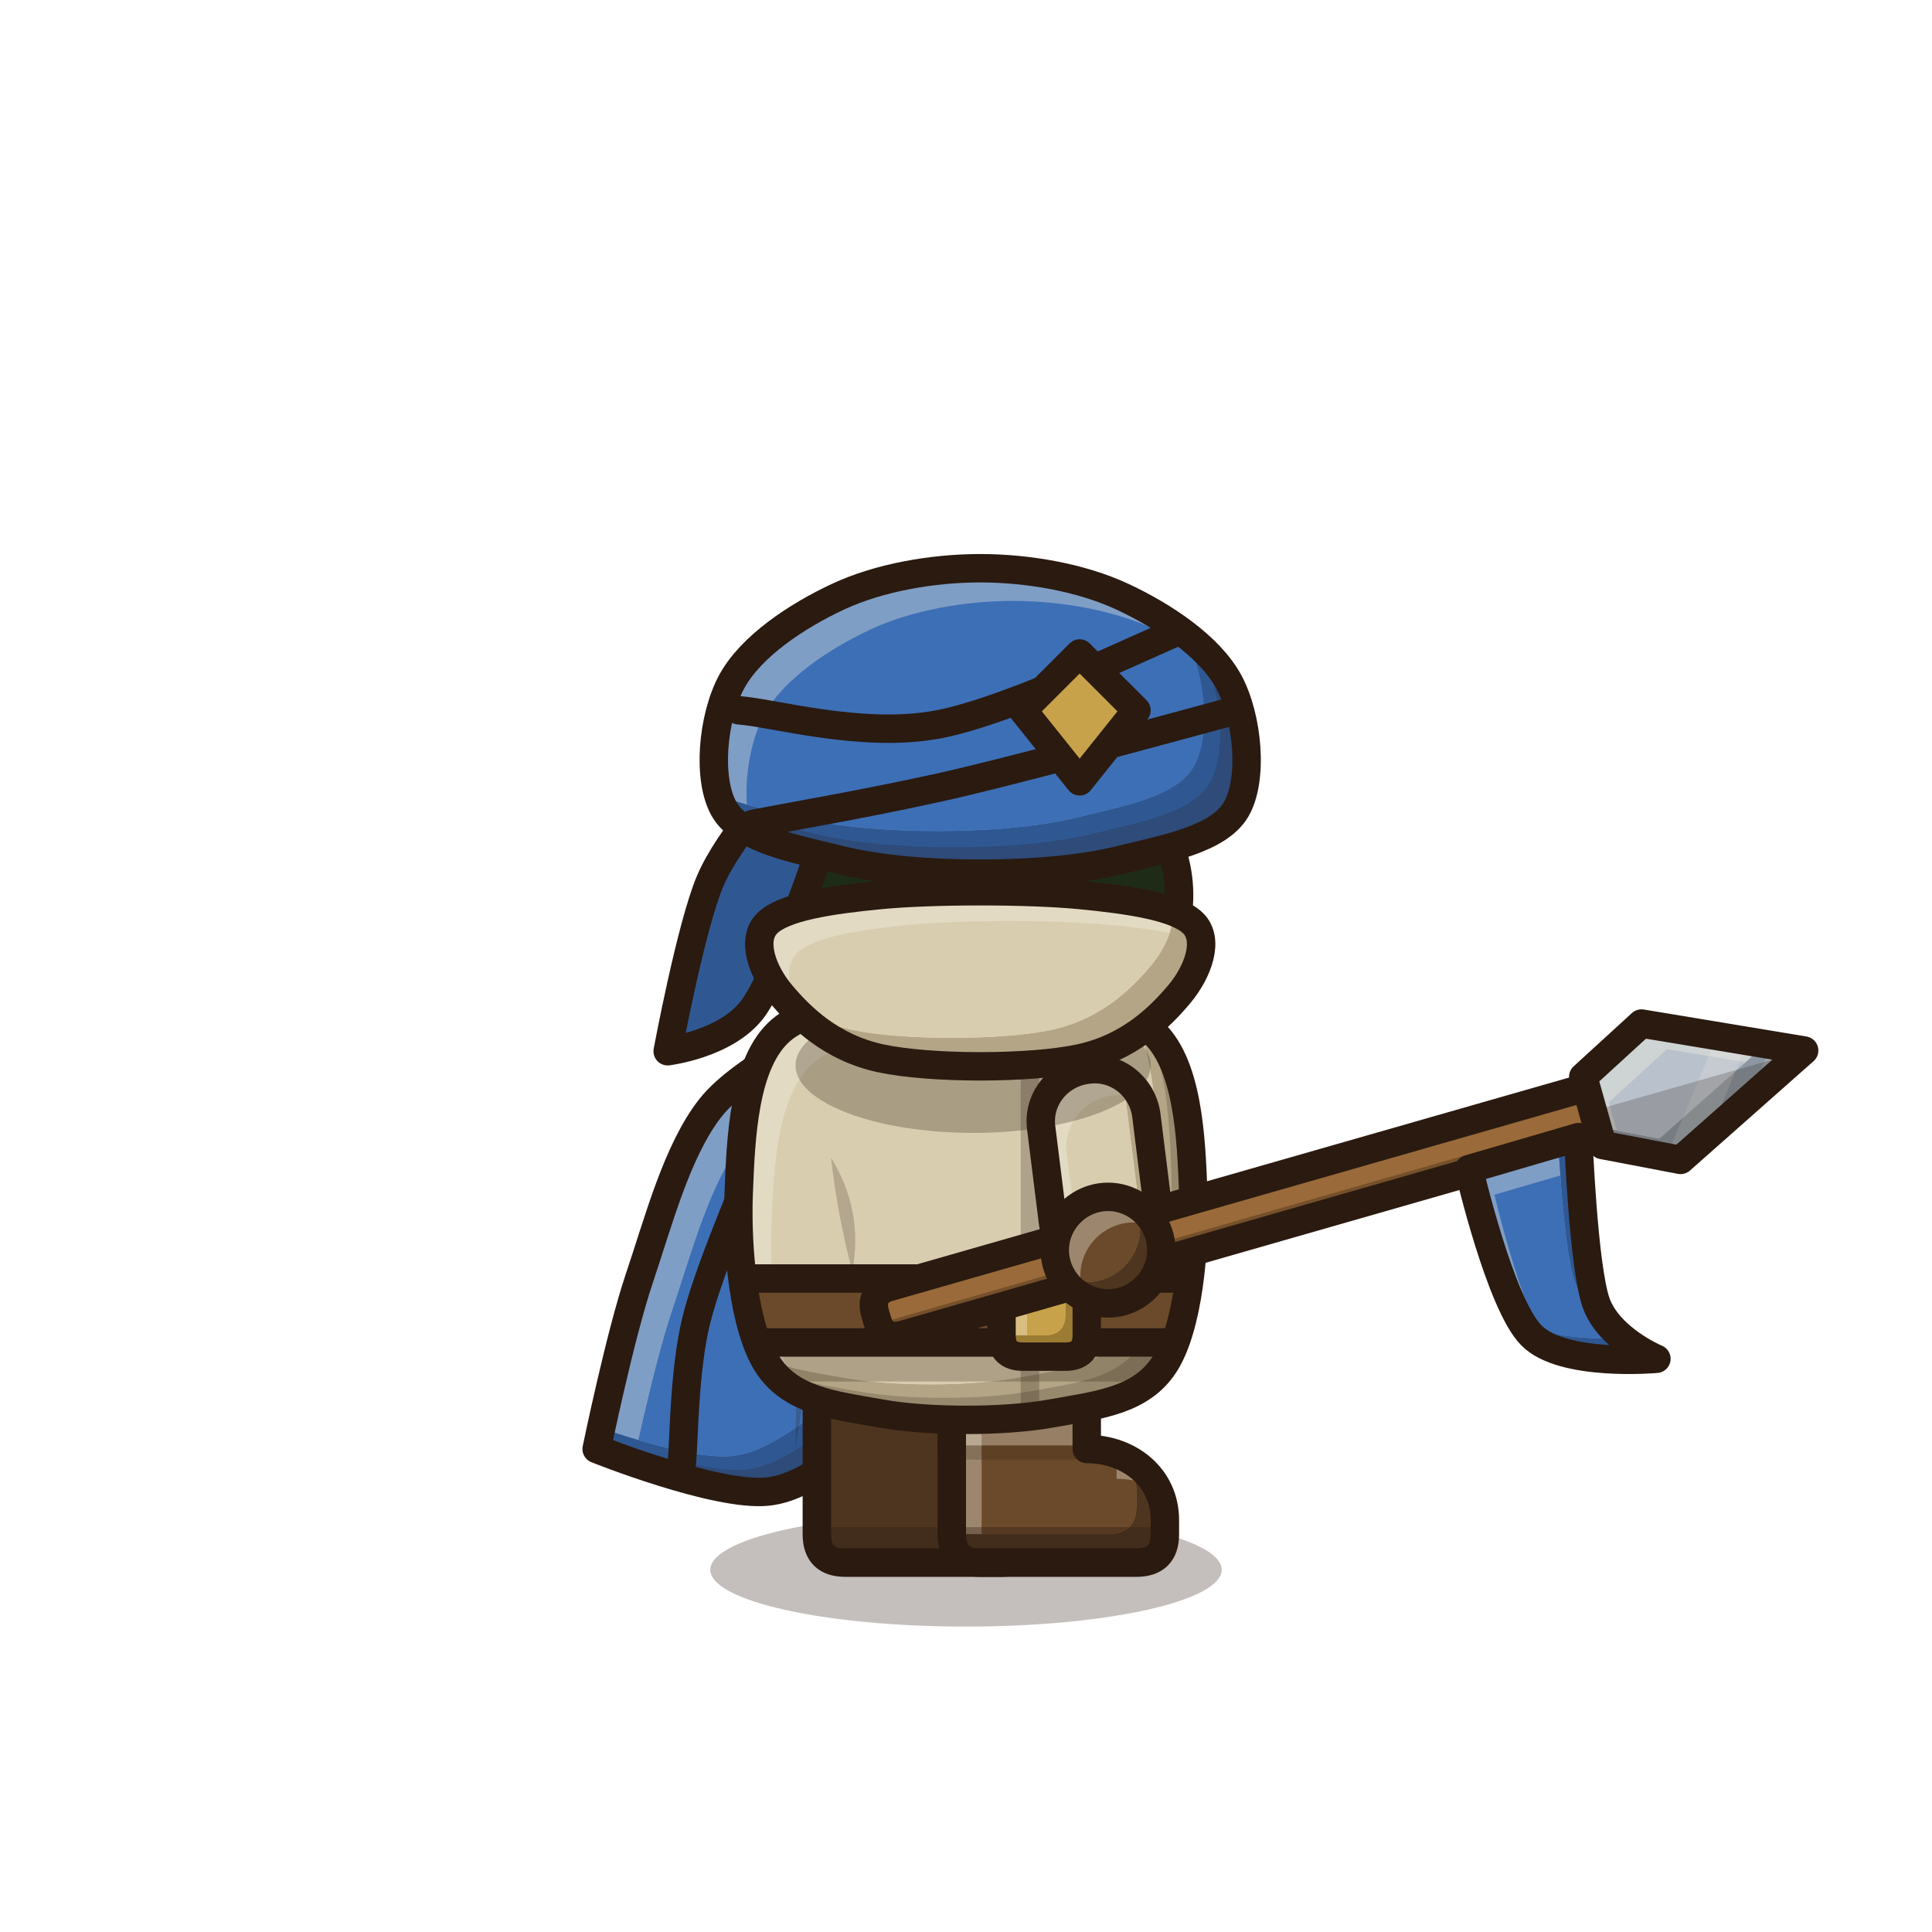
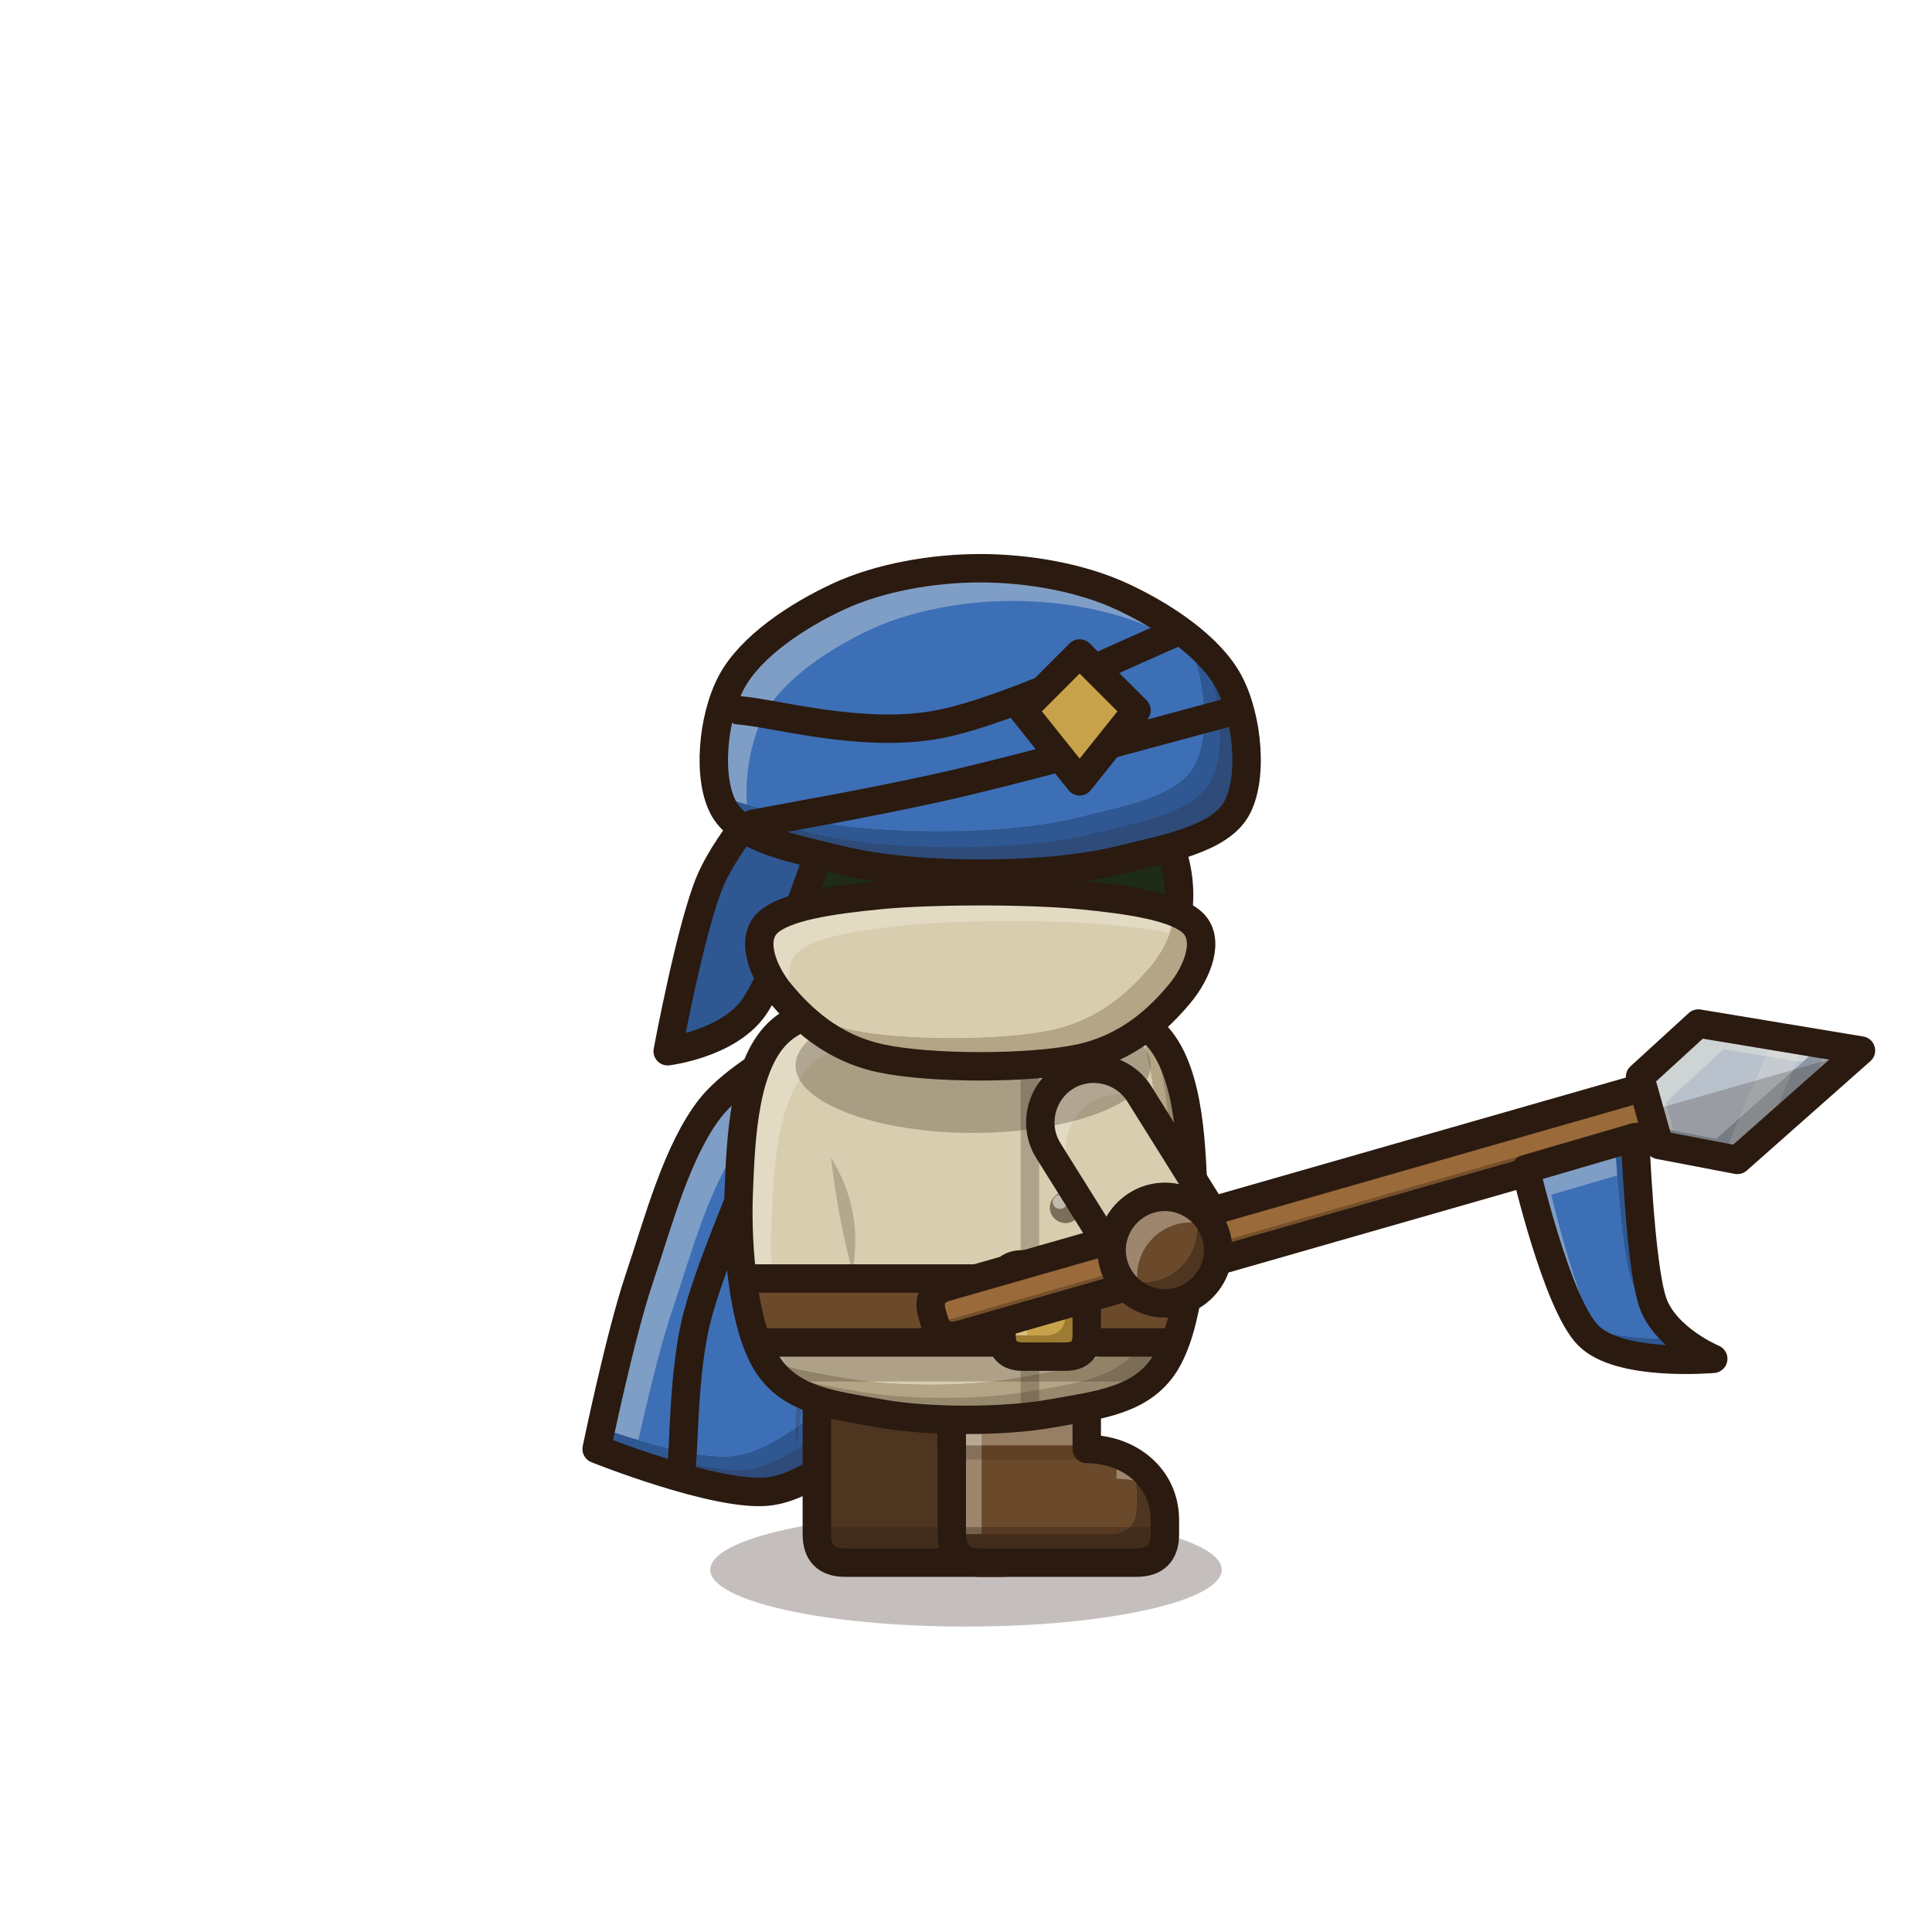
<svg xmlns="http://www.w3.org/2000/svg" id="lancer" width="272" height="272" viewBox="-40 -40 272 272">
  <g id="lancer-shadow-layer" transform="translate(96 180) rotate(0) scale(1 1) translate(-96 -180)">
    <path id="lancer-shadow-shadow" d="M 132 181 C 132 185.4 115.9 189 96 189 C 76.1 189 60 185.4 60 181 C 60 176.6 76.1 173 96 173 C 115.9 173 132 176.6 132 181 Z" fill="#2a1a10" opacity="0.28" />
  </g>
  <g id="lancer-sash-layer" transform="translate(94 106) rotate(0) scale(1 1) translate(-94 -106)">
    <defs>
      <path id="lancer-sash-cape-shape" d="M 78 104 L 112 104 C 112 104 109.3 121.7 108 132 C 106.7 142.3 104 166 104 166 C 104 166 94 159.3 88 160 C 82 160.7 75.3 169.3 68 170 C 60.7 170.7 44 164 44 164 C 44 164 47.3 148 50 140 C 52.7 132 55.3 122 60 116 C 64.7 110 78 104 78 104 Z" />
      <clipPath id="lancer-sash-cape-clip">
        <use href="#lancer-sash-cape-shape" />
      </clipPath>
      <clipPath id="lancer-sash-cape-lit-clip">
        <use href="#lancer-sash-cape-shape" transform="translate(-5 -5)" />
      </clipPath>
    </defs>
    <g id="lancer-sash-cape">
      <use id="lancer-sash-cape-shade" href="#lancer-sash-cape-shape" fill="#2f5893" />
      <g clip-path="url(#lancer-sash-cape-clip)">
        <use id="lancer-sash-cape-deep" href="#lancer-sash-cape-shape" fill="#2a1a10" opacity="0.2" />
        <use id="lancer-sash-cape-shade-over" href="#lancer-sash-cape-shape" transform="translate(-3.1 -3.1)" fill="#2f5893" />
        <use id="lancer-sash-cape-fill" href="#lancer-sash-cape-shape" transform="translate(-5 -5)" fill="#3d6fb6" />
        <g clip-path="url(#lancer-sash-cape-lit-clip)">
          <use id="lancer-sash-cape-lit" href="#lancer-sash-cape-shape" transform="translate(-5 -5)" fill="#f4f1e4" opacity="0.36" />
          <use id="lancer-sash-cape-fill-over" href="#lancer-sash-cape-shape" transform="translate(4.6 4.6)" fill="#3d6fb6" />
        </g>
        <path id="lancer-sash-billow" d="M 80 110 C 83.7 107 92 107.3 94 114 C 96 120.7 94.7 143 92 150 C 89.3 157 81.3 159 78 156 C 74.7 153 71.7 139.7 72 132 C 72.3 124.3 76.3 113 80 110 Z" fill="#f4f1e4" opacity="0.22" />
        <path id="lancer-sash-fold-b" d="M 96 116 Q 91.6 137.8 94 160 Q 95.7 138 96 116 Z" fill="#2a1a10" opacity="0.21" />
        <path id="lancer-sash-fold-c" d="M 78 118 Q 72 140.6 72 164 Q 75.6 141.1 78 118 Z" fill="#2a1a10" opacity="0.21" />
        <path id="lancer-sash-fold" d="M 66 124 C 64.7 127.7 59.7 139 58 146 C 56.3 153 56.3 162.7 56 166" fill="none" stroke="#2a1a10" stroke-width="4" stroke-linecap="round" stroke-linejoin="round" />
      </g>
      <use id="lancer-sash-cape-line" href="#lancer-sash-cape-shape" fill="none" stroke="#2a1a10" stroke-width="4" stroke-linecap="round" stroke-linejoin="round" />
    </g>
  </g>
  <g id="lancer-leg-back-layer" transform="translate(85 152) rotate(0) scale(1 1) translate(-85 -152)">
    <defs>
      <path id="lancer-leg-back-boot-shape" d="M 75 148 L 94 148 L 94 164 C 100 164 105 168 105 174 L 105 176 Q 105 180 101 180 L 79 180 Q 75 180 75 176 Z" />
      <clipPath id="lancer-leg-back-boot-clip">
        <use href="#lancer-leg-back-boot-shape" />
      </clipPath>
    </defs>
    <g id="lancer-leg-back-boot">
      <use id="lancer-leg-back-boot-fill" href="#lancer-leg-back-boot-shape" fill="#4e3520" />
      <g clip-path="url(#lancer-leg-back-boot-clip)">
        <path id="lancer-leg-back-sole" d="M 71 175 L 111 175 L 111 183 L 71 183 L 71 175 Z" fill="#2a1a10" opacity="0.35" />
      </g>
      <use id="lancer-leg-back-boot-line" href="#lancer-leg-back-boot-shape" fill="none" stroke="#2a1a10" stroke-width="4" stroke-linecap="round" stroke-linejoin="round" />
    </g>
  </g>
  <g id="lancer-leg-front-layer" transform="translate(104 152) rotate(0) scale(1 1) translate(-104 -152)">
    <defs>
      <path id="lancer-leg-front-boot-shape" d="M 94 148 L 113 148 L 113 164 C 119 164 124 168 124 174 L 124 176 Q 124 180 120 180 L 98 180 Q 94 180 94 176 Z" />
      <clipPath id="lancer-leg-front-boot-clip">
        <use href="#lancer-leg-front-boot-shape" />
      </clipPath>
      <clipPath id="lancer-leg-front-boot-lit-clip">
        <use href="#lancer-leg-front-boot-shape" transform="translate(-4 -4)" />
      </clipPath>
    </defs>
    <g id="lancer-leg-front-boot">
      <use id="lancer-leg-front-boot-shade" href="#lancer-leg-front-boot-shape" fill="#4e3520" />
      <g clip-path="url(#lancer-leg-front-boot-clip)">
        <use id="lancer-leg-front-boot-fill" href="#lancer-leg-front-boot-shape" transform="translate(-4 -4)" fill="#6b4a2b" />
        <g clip-path="url(#lancer-leg-front-boot-lit-clip)">
          <use id="lancer-leg-front-boot-lit" href="#lancer-leg-front-boot-shape" transform="translate(-4 -4)" fill="#f4f1e4" opacity="0.36" />
          <use id="lancer-leg-front-boot-fill-over" href="#lancer-leg-front-boot-shape" transform="translate(4.2 4.2)" fill="#6b4a2b" />
        </g>
        <path id="lancer-leg-front-sole" d="M 90 175 L 130 175 L 130 183 L 90 183 L 90 175 Z" fill="#2a1a10" opacity="0.35" />
        <path id="lancer-leg-front-cuff" d="M 90 159 L 118 159 L 118 163.5 L 90 163.5 L 90 159 Z" fill="#f4f1e4" opacity="0.32" />
        <path id="lancer-leg-front-cuff-under" d="M 90 163.5 L 118 163.5 L 118 165.5 L 90 165.5 L 90 163.5 Z" fill="#2a1a10" opacity="0.2" />
      </g>
      <use id="lancer-leg-front-boot-line" href="#lancer-leg-front-boot-shape" fill="none" stroke="#2a1a10" stroke-width="4" stroke-linecap="round" stroke-linejoin="round" />
    </g>
  </g>
  <g id="lancer-body-layer" transform="translate(96 180) rotate(0) scale(1 1) translate(-96 -180)">
    <defs>
      <path id="lancer-body-tunic-shape" d="M 70 105 C 75.3 100.5 87.3 101 96 101 C 104.7 101 116.7 100.5 122 105 C 127.3 109.5 127.7 120.2 128 128 C 128.3 135.8 127.3 146.8 124 152 C 120.7 157.2 114.7 157.8 108 159 C 101.3 160.2 90.7 160.2 84 159 C 77.3 157.8 71.3 157.2 68 152 C 64.7 146.8 63.7 135.8 64 128 C 64.3 120.2 64.7 109.5 70 105 Z" />
      <clipPath id="lancer-body-tunic-clip">
        <use href="#lancer-body-tunic-shape" />
      </clipPath>
      <clipPath id="lancer-body-tunic-lit-clip">
        <use href="#lancer-body-tunic-shape" transform="translate(-5 -5)" />
      </clipPath>
      <path id="lancer-body-belt-shape" d="M 56 140 L 136 140 L 136 149 L 56 149 L 56 140 Z" />
      <path id="lancer-body-buckle-shape" d="M 104 138 L 110 138 Q 113 138 113 141 L 113 148 Q 113 151 110 151 L 104 151 Q 101 151 101 148 L 101 141 Q 101 138 104 138 Z" />
      <clipPath id="lancer-body-buckle-clip">
        <use href="#lancer-body-buckle-shape" />
      </clipPath>
      <clipPath id="lancer-body-buckle-lit-clip">
        <use href="#lancer-body-buckle-shape" transform="translate(-3 -3)" />
      </clipPath>
-       <path id="lancer-body-arm-shape" d="M 106.6 118.9 L 108.6 134.9 C 109.1 139 112.8 142 116.9 141.4 C 121 140.9 124 137.2 123.4 133.1 L 121.4 117.1 C 120.9 113 117.2 110 113.1 110.6 C 109 111.1 106 114.8 106.6 118.9 Z" />
+       <path id="lancer-body-arm-shape" d="M 107.6 122 L 117.6 138 C 119.8 141.5 124.5 142.6 128 140.4 C 131.5 138.2 132.6 133.5 130.4 130 L 120.4 114 C 118.2 110.5 113.5 109.4 110 111.6 C 106.5 113.8 105.4 118.5 107.6 122 Z" />
      <clipPath id="lancer-body-arm-clip">
        <use href="#lancer-body-arm-shape" />
      </clipPath>
      <clipPath id="lancer-body-arm-lit-clip">
        <use href="#lancer-body-arm-shape" transform="translate(-3 -3)" />
      </clipPath>
    </defs>
    <g id="lancer-body-tunic">
      <use id="lancer-body-tunic-shade" href="#lancer-body-tunic-shape" fill="#b3a585" />
      <g clip-path="url(#lancer-body-tunic-clip)">
        <use id="lancer-body-tunic-deep" href="#lancer-body-tunic-shape" fill="#2a1a10" opacity="0.2" />
        <use id="lancer-body-tunic-shade-over" href="#lancer-body-tunic-shape" transform="translate(-3.1 -3.1)" fill="#b3a585" />
        <use id="lancer-body-tunic-fill" href="#lancer-body-tunic-shape" transform="translate(-5 -5)" fill="#d9cdb0" />
        <g clip-path="url(#lancer-body-tunic-lit-clip)">
          <use id="lancer-body-tunic-lit" href="#lancer-body-tunic-shape" transform="translate(-5 -5)" fill="#f4f1e4" opacity="0.36" />
          <use id="lancer-body-tunic-fill-over" href="#lancer-body-tunic-shape" transform="translate(4.6 4.6)" fill="#d9cdb0" />
        </g>
        <path id="lancer-body-seam" d="M 104.7 100 L 105.3 100 Q 106.3 100 106.3 101 L 106.3 161 Q 106.3 162 105.3 162 L 104.7 162 Q 103.7 162 103.7 161 L 103.7 101 Q 103.7 100 104.7 100 Z" fill="#2a1a10" opacity="0.24" />
        <path id="lancer-body-rivet" d="M 112.2 112 C 112.2 113.2 111.2 114.2 110 114.2 C 108.8 114.2 107.8 113.2 107.8 112 C 107.8 110.8 108.8 109.8 110 109.8 C 111.2 109.8 112.2 110.8 112.2 112 Z" fill="#2a1a10" opacity="0.53" />
        <path id="lancer-body-rivet-lit" d="M 110.2 111.2 C 110.2 111.8 109.8 112.2 109.2 112.2 C 108.7 112.2 108.2 111.8 108.2 111.2 C 108.2 110.7 108.7 110.2 109.2 110.2 C 109.8 110.2 110.2 110.7 110.2 111.2 Z" fill="#f4f1e4" opacity="0.58" />
        <path id="lancer-body-rivet-2" d="M 112.2 121 C 112.2 122.2 111.2 123.2 110 123.2 C 108.8 123.2 107.8 122.2 107.8 121 C 107.8 119.8 108.8 118.8 110 118.8 C 111.2 118.8 112.2 119.8 112.2 121 Z" fill="#2a1a10" opacity="0.53" />
        <path id="lancer-body-rivet-lit-2" d="M 110.2 120.2 C 110.2 120.8 109.8 121.2 109.2 121.2 C 108.7 121.2 108.2 120.8 108.2 120.2 C 108.2 119.7 108.7 119.2 109.2 119.2 C 109.8 119.2 110.2 119.7 110.2 120.2 Z" fill="#f4f1e4" opacity="0.58" />
        <path id="lancer-body-rivet-3" d="M 112.2 130 C 112.2 131.2 111.2 132.2 110 132.2 C 108.8 132.2 107.8 131.2 107.8 130 C 107.8 128.8 108.8 127.8 110 127.8 C 111.2 127.8 112.2 128.8 112.2 130 Z" fill="#2a1a10" opacity="0.53" />
        <path id="lancer-body-rivet-lit-3" d="M 110.2 129.2 C 110.2 129.8 109.8 130.2 109.2 130.2 C 108.7 130.2 108.2 129.8 108.2 129.2 C 108.2 128.7 108.7 128.2 109.2 128.2 C 109.8 128.2 110.2 128.7 110.2 129.2 Z" fill="#f4f1e4" opacity="0.58" />
        <path id="lancer-body-crease-a" d="M 80 139 Q 81.6 130.4 77 123 Q 77.9 131.1 80 139 Z" fill="#2a1a10" opacity="0.21" />
        <path id="lancer-body-crease-b" d="M 118 139 Q 121.6 132.4 120 125 Q 118.5 131.9 118 139 Z" fill="#2a1a10" opacity="0.21" />
        <path id="lancer-body-belt-cast" d="M 56 150 L 136 150 L 136 154.5 L 56 154.5 L 56 150 Z" fill="#2a1a10" opacity="0.25" />
        <g id="lancer-body-belt">
          <use id="lancer-body-belt-fill" href="#lancer-body-belt-shape" fill="#6b4a2b" />
          <use id="lancer-body-belt-line" href="#lancer-body-belt-shape" fill="none" stroke="#2a1a10" stroke-width="4" stroke-linecap="round" stroke-linejoin="round" />
        </g>
        <g id="lancer-body-buckle">
          <use id="lancer-body-buckle-shade" href="#lancer-body-buckle-shape" fill="#9c7c33" />
          <g clip-path="url(#lancer-body-buckle-clip)">
            <use id="lancer-body-buckle-fill" href="#lancer-body-buckle-shape" transform="translate(-3 -3)" fill="#c8a24a" />
            <g clip-path="url(#lancer-body-buckle-lit-clip)">
              <use id="lancer-body-buckle-lit" href="#lancer-body-buckle-shape" transform="translate(-3 -3)" fill="#f4f1e4" opacity="0.36" />
              <use id="lancer-body-buckle-fill-over" href="#lancer-body-buckle-shape" transform="translate(3.6 3.6)" fill="#c8a24a" />
            </g>
          </g>
          <use id="lancer-body-buckle-line" href="#lancer-body-buckle-shape" fill="none" stroke="#2a1a10" stroke-width="4" stroke-linecap="round" stroke-linejoin="round" />
        </g>
      </g>
      <use id="lancer-body-tunic-line" href="#lancer-body-tunic-shape" fill="none" stroke="#2a1a10" stroke-width="4" stroke-linecap="round" stroke-linejoin="round" />
    </g>
-     <path id="lancer-body-arm-cast" d="M 107.6 122.4 L 109.6 138.4 C 110.1 142.5 113.8 145.5 117.9 144.9 C 122 144.4 125 140.7 124.4 136.6 L 122.4 120.6 C 121.9 116.5 118.2 113.5 114.1 114.1 C 110 114.6 107 118.3 107.6 122.4 Z" fill="#2a1a10" opacity="0.17" />
+     <path id="lancer-body-arm-cast" d="M 108.6 125.5 L 118.6 141.5 C 120.8 145 125.5 146.1 129 143.9 C 132.5 141.7 133.6 137 131.4 133.5 L 121.4 117.5 C 119.2 114 114.5 112.9 111 115.1 C 107.5 117.3 106.4 122 108.6 125.5 Z" fill="#2a1a10" opacity="0.17" />
    <g id="lancer-body-arm">
      <use id="lancer-body-arm-shade" href="#lancer-body-arm-shape" fill="#b3a585" />
      <g clip-path="url(#lancer-body-arm-clip)">
        <use id="lancer-body-arm-fill" href="#lancer-body-arm-shape" transform="translate(-3 -3)" fill="#d9cdb0" />
        <g clip-path="url(#lancer-body-arm-lit-clip)">
          <use id="lancer-body-arm-lit" href="#lancer-body-arm-shape" transform="translate(-3 -3)" fill="#f4f1e4" opacity="0.36" />
          <use id="lancer-body-arm-fill-over" href="#lancer-body-arm-shape" transform="translate(3.6 3.6)" fill="#d9cdb0" />
        </g>
      </g>
      <use id="lancer-body-arm-line" href="#lancer-body-arm-shape" fill="none" stroke="#2a1a10" stroke-width="4" stroke-linecap="round" stroke-linejoin="round" />
    </g>
  </g>
  <g id="lancer-head-layer" transform="translate(96 106) rotate(0) scale(1 1) translate(-96 -106)">
    <defs>
      <path id="lancer-head-tail-shape" d="M 70 70 C 70 70 62.7 77.7 60 84 C 57.3 90.3 54 108 54 108 C 54 108 62.3 107 66 102 C 69.7 97 76 78 76 78 L 70 70 Z" />
      <path id="lancer-head-veil-shape" d="M 68 90 C 70.3 87.7 76.7 86.7 84 86 C 91.3 85.3 104.7 85.3 112 86 C 119.3 86.7 125.7 87.7 128 90 C 130.3 92.3 128.7 96.8 126 100 C 123.3 103.2 119 107.5 112 109 C 105 110.5 91 110.5 84 109 C 77 107.5 72.7 103.2 70 100 C 67.3 96.8 65.7 92.3 68 90 Z" />
      <clipPath id="lancer-head-veil-clip">
        <use href="#lancer-head-veil-shape" />
      </clipPath>
      <clipPath id="lancer-head-veil-lit-clip">
        <use href="#lancer-head-veil-shape" transform="translate(-4 -4)" />
      </clipPath>
      <path id="lancer-head-turban-shape" d="M 62 74 C 59.5 69.8 60.3 61 63 56 C 65.7 51 72.2 46.7 78 44 C 83.8 41.3 91.3 40 98 40 C 104.7 40 112.2 41.3 118 44 C 123.8 46.7 130.3 51 133 56 C 135.7 61 136.5 69.8 134 74 C 131.5 78.2 124 79.5 118 81 C 112 82.5 104.7 83 98 83 C 91.3 83 84 82.5 78 81 C 72 79.5 64.5 78.2 62 74 Z" />
      <clipPath id="lancer-head-turban-clip">
        <use href="#lancer-head-turban-shape" />
      </clipPath>
      <clipPath id="lancer-head-turban-lit-clip">
        <use href="#lancer-head-turban-shape" transform="translate(-6 -6)" />
      </clipPath>
      <path id="lancer-head-jewel-shape" d="M 112 52 L 120 60 L 112 70 L 104 60 Z" />
    </defs>
    <path id="lancer-head-cast" d="M 122 110 C 122 115.2 110.8 119.5 97 119.5 C 83.2 119.5 72 115.2 72 110 C 72 104.8 83.2 100.5 97 100.5 C 110.8 100.5 122 104.8 122 110 Z" fill="#2a1a10" opacity="0.27" />
    <path id="lancer-head-shadow-under" d="M 126 86 C 126 98.7 113.5 109 98 109 C 82.5 109 70 98.7 70 86 C 70 73.3 82.5 63 98 63 C 113.5 63 126 73.3 126 86 Z" fill="#1e2b17" />
    <path id="lancer-head-shadow-under-edge" d="M 126 86 C 126 98.7 113.5 109 98 109 C 82.5 109 70 98.7 70 86 C 70 73.3 82.5 63 98 63 C 113.5 63 126 73.3 126 86 Z" fill="none" stroke="#2a1a10" stroke-width="4" stroke-linecap="round" stroke-linejoin="round" />
    <g id="lancer-head-tail">
      <use id="lancer-head-tail-fill" href="#lancer-head-tail-shape" fill="#2f5893" />
      <use id="lancer-head-tail-line" href="#lancer-head-tail-shape" fill="none" stroke="#2a1a10" stroke-width="4" stroke-linecap="round" stroke-linejoin="round" />
    </g>
    <g id="lancer-head-veil">
      <use id="lancer-head-veil-shade" href="#lancer-head-veil-shape" fill="#b3a585" />
      <g clip-path="url(#lancer-head-veil-clip)">
        <use id="lancer-head-veil-fill" href="#lancer-head-veil-shape" transform="translate(-4 -4)" fill="#d9cdb0" />
        <g clip-path="url(#lancer-head-veil-lit-clip)">
          <use id="lancer-head-veil-lit" href="#lancer-head-veil-shape" transform="translate(-4 -4)" fill="#f4f1e4" opacity="0.36" />
          <use id="lancer-head-veil-fill-over" href="#lancer-head-veil-shape" transform="translate(4.2 4.2)" fill="#d9cdb0" />
        </g>
      </g>
      <use id="lancer-head-veil-line" href="#lancer-head-veil-shape" fill="none" stroke="#2a1a10" stroke-width="4" stroke-linecap="round" stroke-linejoin="round" />
    </g>
    <g id="lancer-head-turban">
      <use id="lancer-head-turban-shade" href="#lancer-head-turban-shape" fill="#2f5893" />
      <g clip-path="url(#lancer-head-turban-clip)">
        <use id="lancer-head-turban-deep" href="#lancer-head-turban-shape" fill="#2a1a10" opacity="0.2" />
        <use id="lancer-head-turban-shade-over" href="#lancer-head-turban-shape" transform="translate(-3.72 -3.72)" fill="#2f5893" />
        <use id="lancer-head-turban-fill" href="#lancer-head-turban-shape" transform="translate(-6 -6)" fill="#3d6fb6" />
        <g clip-path="url(#lancer-head-turban-lit-clip)">
          <use id="lancer-head-turban-lit" href="#lancer-head-turban-shape" transform="translate(-6 -6)" fill="#f4f1e4" opacity="0.36" />
          <use id="lancer-head-turban-fill-over" href="#lancer-head-turban-shape" transform="translate(4.6 4.6)" fill="#3d6fb6" />
        </g>
        <path id="lancer-head-wrap-a" d="M 64 60 C 68.7 60.3 81.3 64 92 62 C 102.7 60 122 50.3 128 48" fill="none" stroke="#2a1a10" stroke-width="4" stroke-linecap="round" stroke-linejoin="round" />
        <path id="lancer-head-wrap-b" d="M 66 76 C 71 75 84.7 72.7 96 70 C 107.3 67.3 127.7 61.7 134 60" fill="none" stroke="#2a1a10" stroke-width="4" stroke-linecap="round" stroke-linejoin="round" />
      </g>
      <use id="lancer-head-turban-line" href="#lancer-head-turban-shape" fill="none" stroke="#2a1a10" stroke-width="4" stroke-linecap="round" stroke-linejoin="round" />
    </g>
    <g id="lancer-head-jewel">
      <use id="lancer-head-jewel-fill" href="#lancer-head-jewel-shape" fill="#c8a24a" />
      <use id="lancer-head-jewel-line" href="#lancer-head-jewel-shape" fill="none" stroke="#2a1a10" stroke-width="4" stroke-linecap="round" stroke-linejoin="round" />
    </g>
  </g>
-   <g id="lancer-lance-layer" transform="translate(116 136) rotate(0) scale(1 1) translate(-116 -136)">
-     <defs>
-       <path id="lancer-lance-shaft-shape" d="M 187 115.1 L 187.3 116.1 Q 188.1 119 185.2 119.8 L 87.2 147.9 Q 84.3 148.7 83.5 145.9 L 83.2 144.9 Q 82.4 142 85.2 141.2 L 183.3 113.1 Q 186.2 112.2 187 115.1 Z" />
+   <g id="lancer-lance-layer" transform="translate(124 136) rotate(0) scale(1 1) translate(-124 -136)">
+     <defs>
+       <path id="lancer-lance-shaft-shape" d="M 195 115.1 L 195.3 116.1 Q 196.1 119 193.2 119.8 L 95.2 147.9 Q 92.3 148.7 91.5 145.9 L 91.2 144.9 Q 90.4 142 93.2 141.2 L 191.3 113.1 Q 194.2 112.2 195 115.1 Z" />
      <clipPath id="lancer-lance-shaft-clip">
        <use href="#lancer-lance-shaft-shape" />
      </clipPath>
-       <path id="lancer-lance-pennant-shape" d="M 182.2 120.1 C 182.2 120.1 182.9 138.2 184.7 143.4 C 186.5 148.5 193.2 151.3 193.2 151.3 C 193.2 151.3 180 152.5 175.6 148 C 171.2 143.6 166.8 124.6 166.8 124.6 L 182.2 120.1 Z" />
+       <path id="lancer-lance-pennant-shape" d="M 190.2 120.1 C 190.2 120.1 190.9 138.2 192.7 143.4 C 194.5 148.5 201.2 151.3 201.2 151.3 C 201.2 151.3 188 152.5 183.6 148 C 179.2 143.6 174.8 124.6 174.8 124.6 L 190.2 120.1 Z" />
      <clipPath id="lancer-lance-pennant-clip">
        <use href="#lancer-lance-pennant-shape" />
      </clipPath>
      <clipPath id="lancer-lance-pennant-lit-clip">
        <use href="#lancer-lance-pennant-shape" transform="translate(-3 -3)" />
      </clipPath>
-       <path id="lancer-lance-blade-shape" d="M 214 107.9 L 196.6 123.3 L 185.6 121.2 L 182.9 111.6 L 191.1 104.1 Z" />
+       <path id="lancer-lance-blade-shape" d="M 222 107.9 L 204.6 123.3 L 193.6 121.2 L 190.9 111.6 L 199.1 104.1 Z" />
      <clipPath id="lancer-lance-blade-clip">
        <use href="#lancer-lance-blade-shape" />
      </clipPath>
      <clipPath id="lancer-lance-blade-lit-clip">
        <use href="#lancer-lance-blade-shape" transform="translate(-3 -3)" />
      </clipPath>
-       <path id="lancer-lance-hand-shape" d="M 123.5 136 C 123.5 140.1 120.1 143.5 116 143.5 C 111.9 143.5 108.5 140.1 108.5 136 C 108.5 131.9 111.9 128.5 116 128.5 C 120.1 128.5 123.5 131.9 123.5 136 Z" />
+       <path id="lancer-lance-hand-shape" d="M 131.5 136 C 131.5 140.1 128.1 143.5 124 143.5 C 119.9 143.5 116.5 140.1 116.5 136 C 116.5 131.9 119.9 128.5 124 128.5 C 128.1 128.5 131.5 131.9 131.5 136 Z" />
      <clipPath id="lancer-lance-hand-clip">
        <use href="#lancer-lance-hand-shape" />
      </clipPath>
      <clipPath id="lancer-lance-hand-lit-clip">
        <use href="#lancer-lance-hand-shape" transform="translate(-3 -3)" />
      </clipPath>
    </defs>
    <g id="lancer-lance-shaft">
      <use id="lancer-lance-shaft-shade" href="#lancer-lance-shaft-shape" fill="#75502b" />
      <g clip-path="url(#lancer-lance-shaft-clip)">
        <use id="lancer-lance-shaft-fill" href="#lancer-lance-shaft-shape" transform="translate(-2 -2)" fill="#9a6a3a" />
      </g>
      <use id="lancer-lance-shaft-line" href="#lancer-lance-shaft-shape" fill="none" stroke="#2a1a10" stroke-width="4" stroke-linecap="round" stroke-linejoin="round" />
    </g>
    <g id="lancer-lance-pennant">
      <use id="lancer-lance-pennant-shade" href="#lancer-lance-pennant-shape" fill="#2f5893" />
      <g clip-path="url(#lancer-lance-pennant-clip)">
        <use id="lancer-lance-pennant-fill" href="#lancer-lance-pennant-shape" transform="translate(-3 -3)" fill="#3d6fb6" />
        <g clip-path="url(#lancer-lance-pennant-lit-clip)">
          <use id="lancer-lance-pennant-lit" href="#lancer-lance-pennant-shape" transform="translate(-3 -3)" fill="#f4f1e4" opacity="0.36" />
          <use id="lancer-lance-pennant-fill-over" href="#lancer-lance-pennant-shape" transform="translate(3.6 3.6)" fill="#3d6fb6" />
        </g>
      </g>
      <use id="lancer-lance-pennant-line" href="#lancer-lance-pennant-shape" fill="none" stroke="#2a1a10" stroke-width="4" stroke-linecap="round" stroke-linejoin="round" />
    </g>
    <g id="lancer-lance-blade">
      <use id="lancer-lance-blade-shade" href="#lancer-lance-blade-shape" fill="#8d97a3" />
      <g clip-path="url(#lancer-lance-blade-clip)">
        <use id="lancer-lance-blade-fill" href="#lancer-lance-blade-shape" transform="translate(-3 -3)" fill="#b9c2cc" />
        <g clip-path="url(#lancer-lance-blade-lit-clip)">
          <use id="lancer-lance-blade-lit" href="#lancer-lance-blade-shape" transform="translate(-3 -3)" fill="#f4f1e4" opacity="0.36" />
          <use id="lancer-lance-blade-fill-over" href="#lancer-lance-blade-shape" transform="translate(3.6 3.6)" fill="#b9c2cc" />
        </g>
-         <path id="lancer-lance-blade-sheen" d="M202.5 104.06 L207.17 104.06 L199.1 123.29 L194.42 123.29 Z M210.67 104.06 L213.27 104.06 L205.2 123.29 L202.6 123.29 Z" fill="#f4f1e4" opacity="0.2" />
-         <path id="lancer-lance-far-face" d="M 214 107.9 L 196.6 123.3 L 185.6 121.2 L 184.2 116.4 Z" fill="#2a1a10" opacity="0.22" />
+         <path id="lancer-lance-blade-sheen" d="M210.5 104.06 L215.17 104.06 L207.1 123.29 L202.42 123.29 Z M218.67 104.06 L221.27 104.06 L213.2 123.29 L210.6 123.29 Z" fill="#f4f1e4" opacity="0.2" />
+         <path id="lancer-lance-far-face" d="M 222 107.9 L 204.6 123.3 L 193.6 121.2 L 192.2 116.4 Z" fill="#2a1a10" opacity="0.22" />
      </g>
      <use id="lancer-lance-blade-line" href="#lancer-lance-blade-shape" fill="none" stroke="#2a1a10" stroke-width="4" stroke-linecap="round" stroke-linejoin="round" />
    </g>
    <g id="lancer-lance-hand">
      <use id="lancer-lance-hand-shade" href="#lancer-lance-hand-shape" fill="#4e3520" />
      <g clip-path="url(#lancer-lance-hand-clip)">
        <use id="lancer-lance-hand-fill" href="#lancer-lance-hand-shape" transform="translate(-3 -3)" fill="#6b4a2b" />
        <g clip-path="url(#lancer-lance-hand-lit-clip)">
          <use id="lancer-lance-hand-lit" href="#lancer-lance-hand-shape" transform="translate(-3 -3)" fill="#f4f1e4" opacity="0.36" />
          <use id="lancer-lance-hand-fill-over" href="#lancer-lance-hand-shape" transform="translate(3.6 3.6)" fill="#6b4a2b" />
        </g>
      </g>
      <use id="lancer-lance-hand-line" href="#lancer-lance-hand-shape" fill="none" stroke="#2a1a10" stroke-width="4" stroke-linecap="round" stroke-linejoin="round" />
    </g>
  </g>
</svg>
